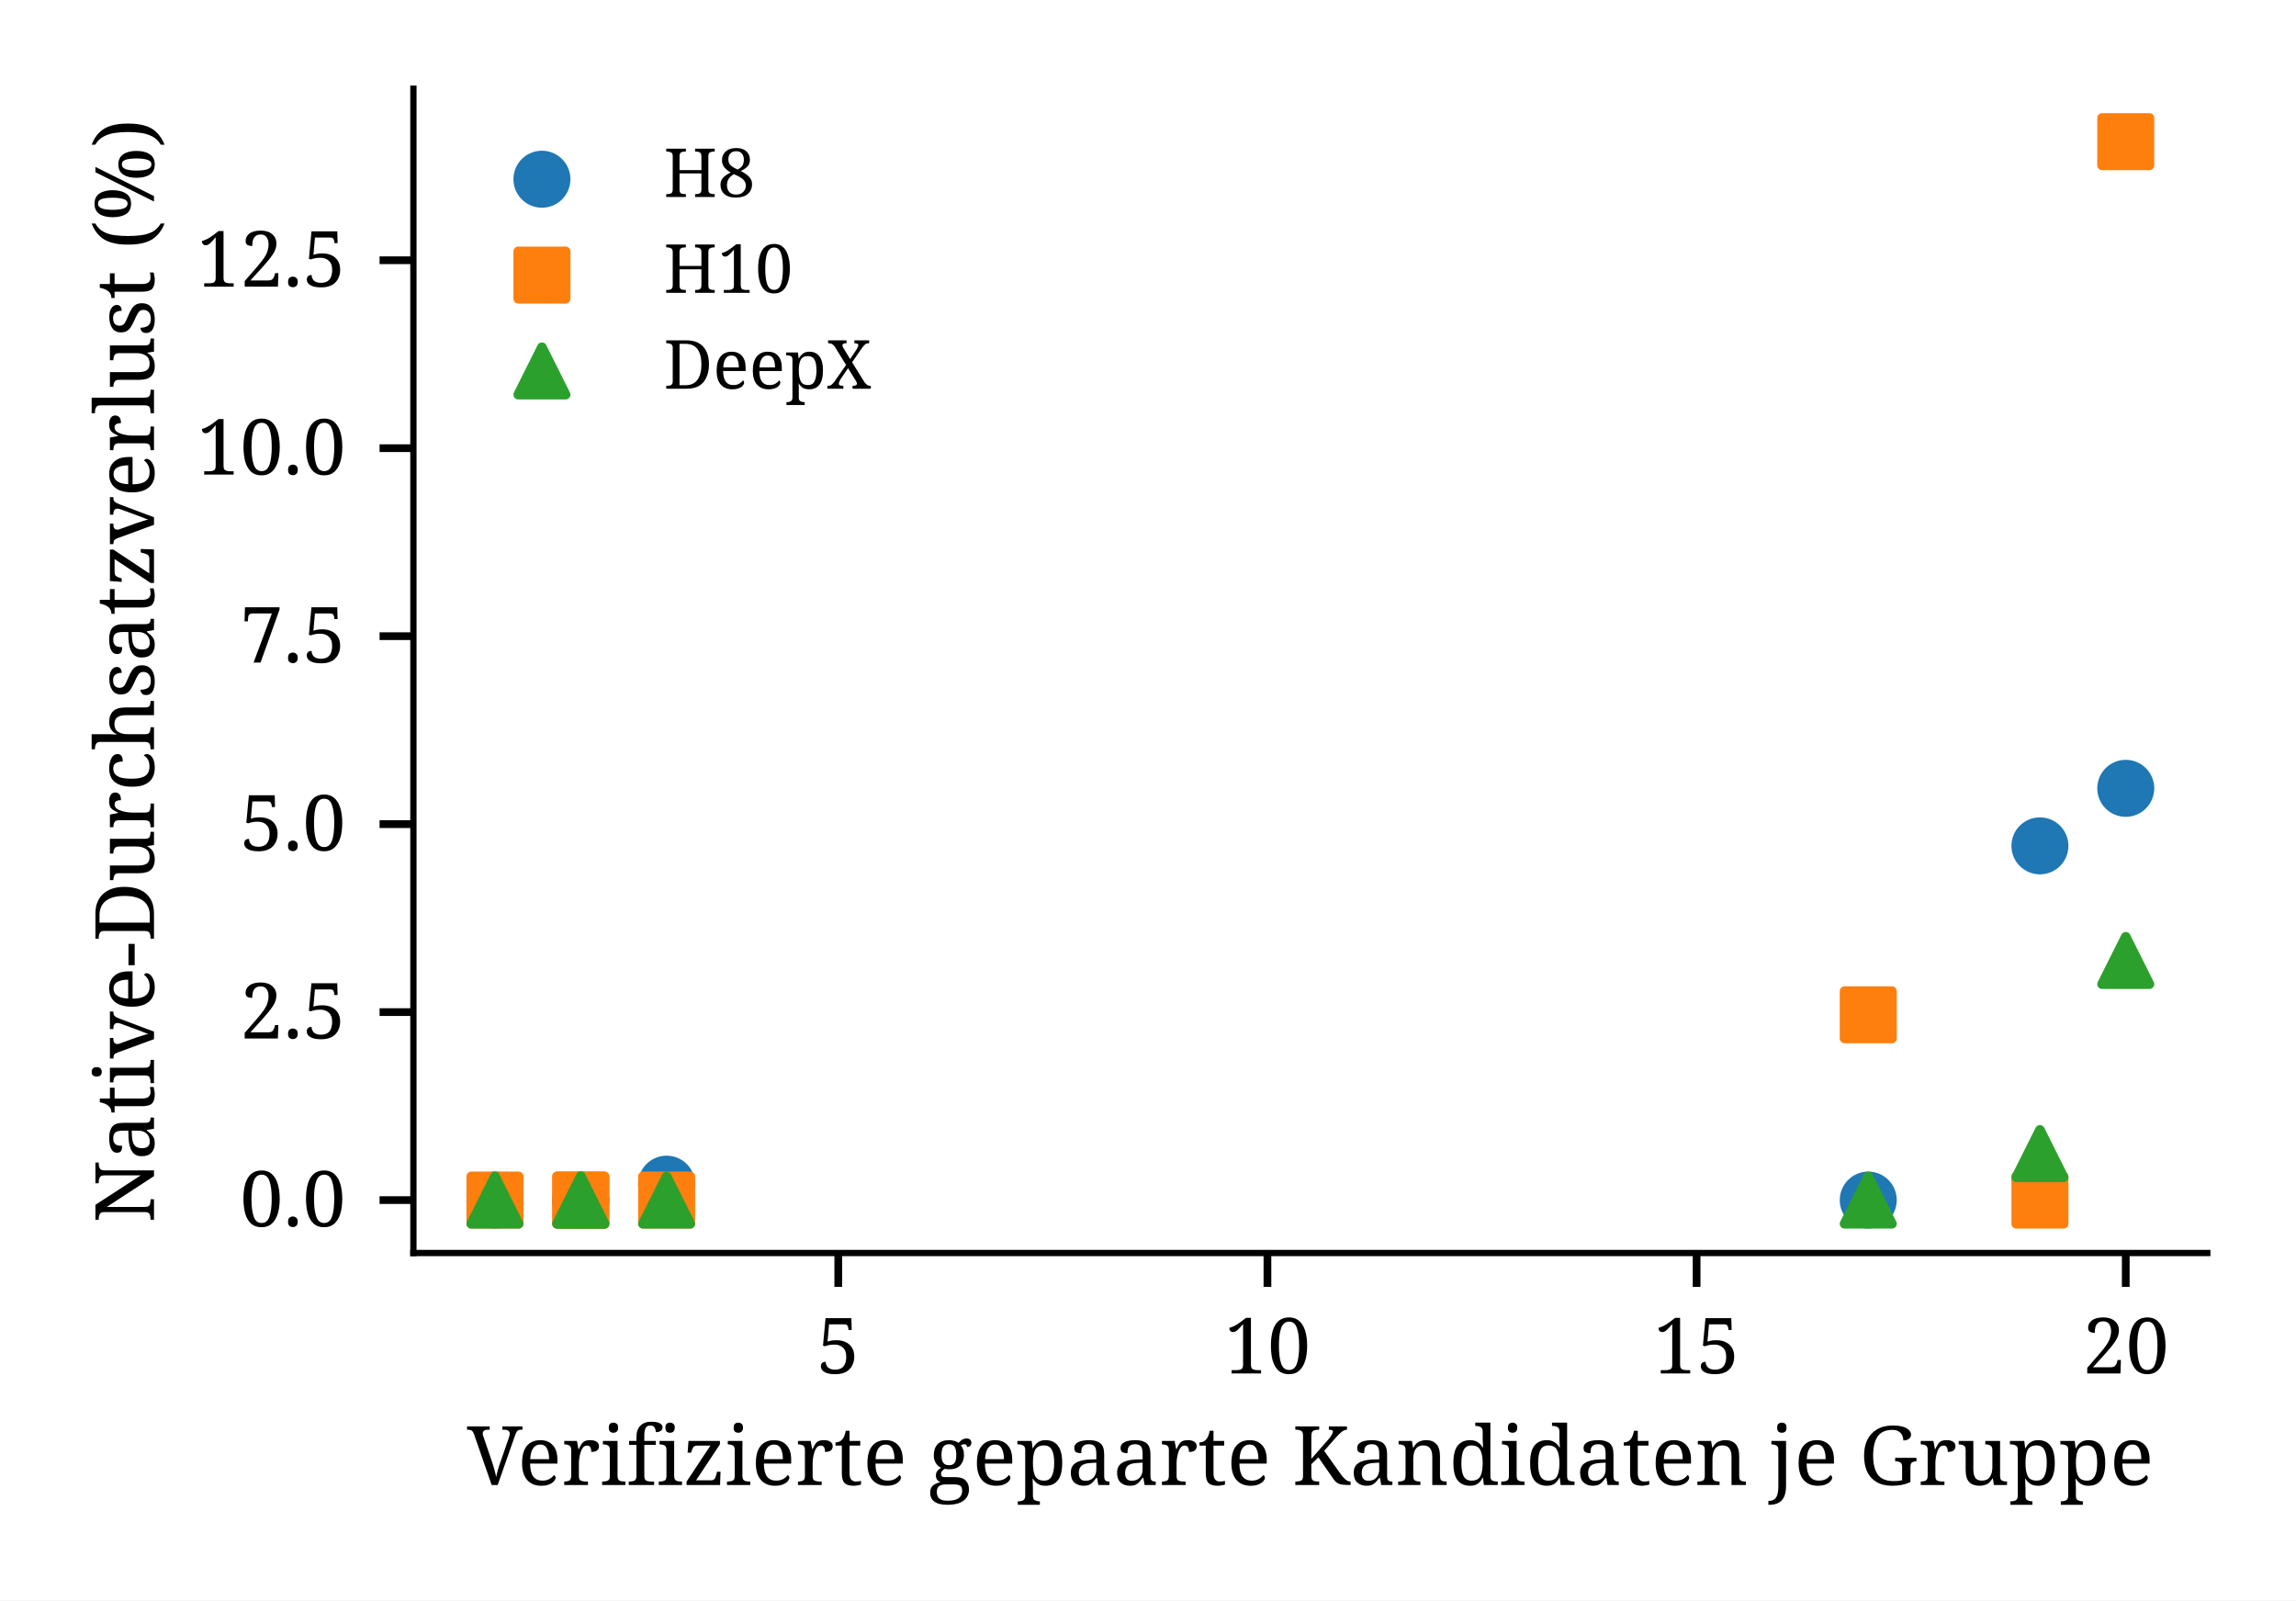
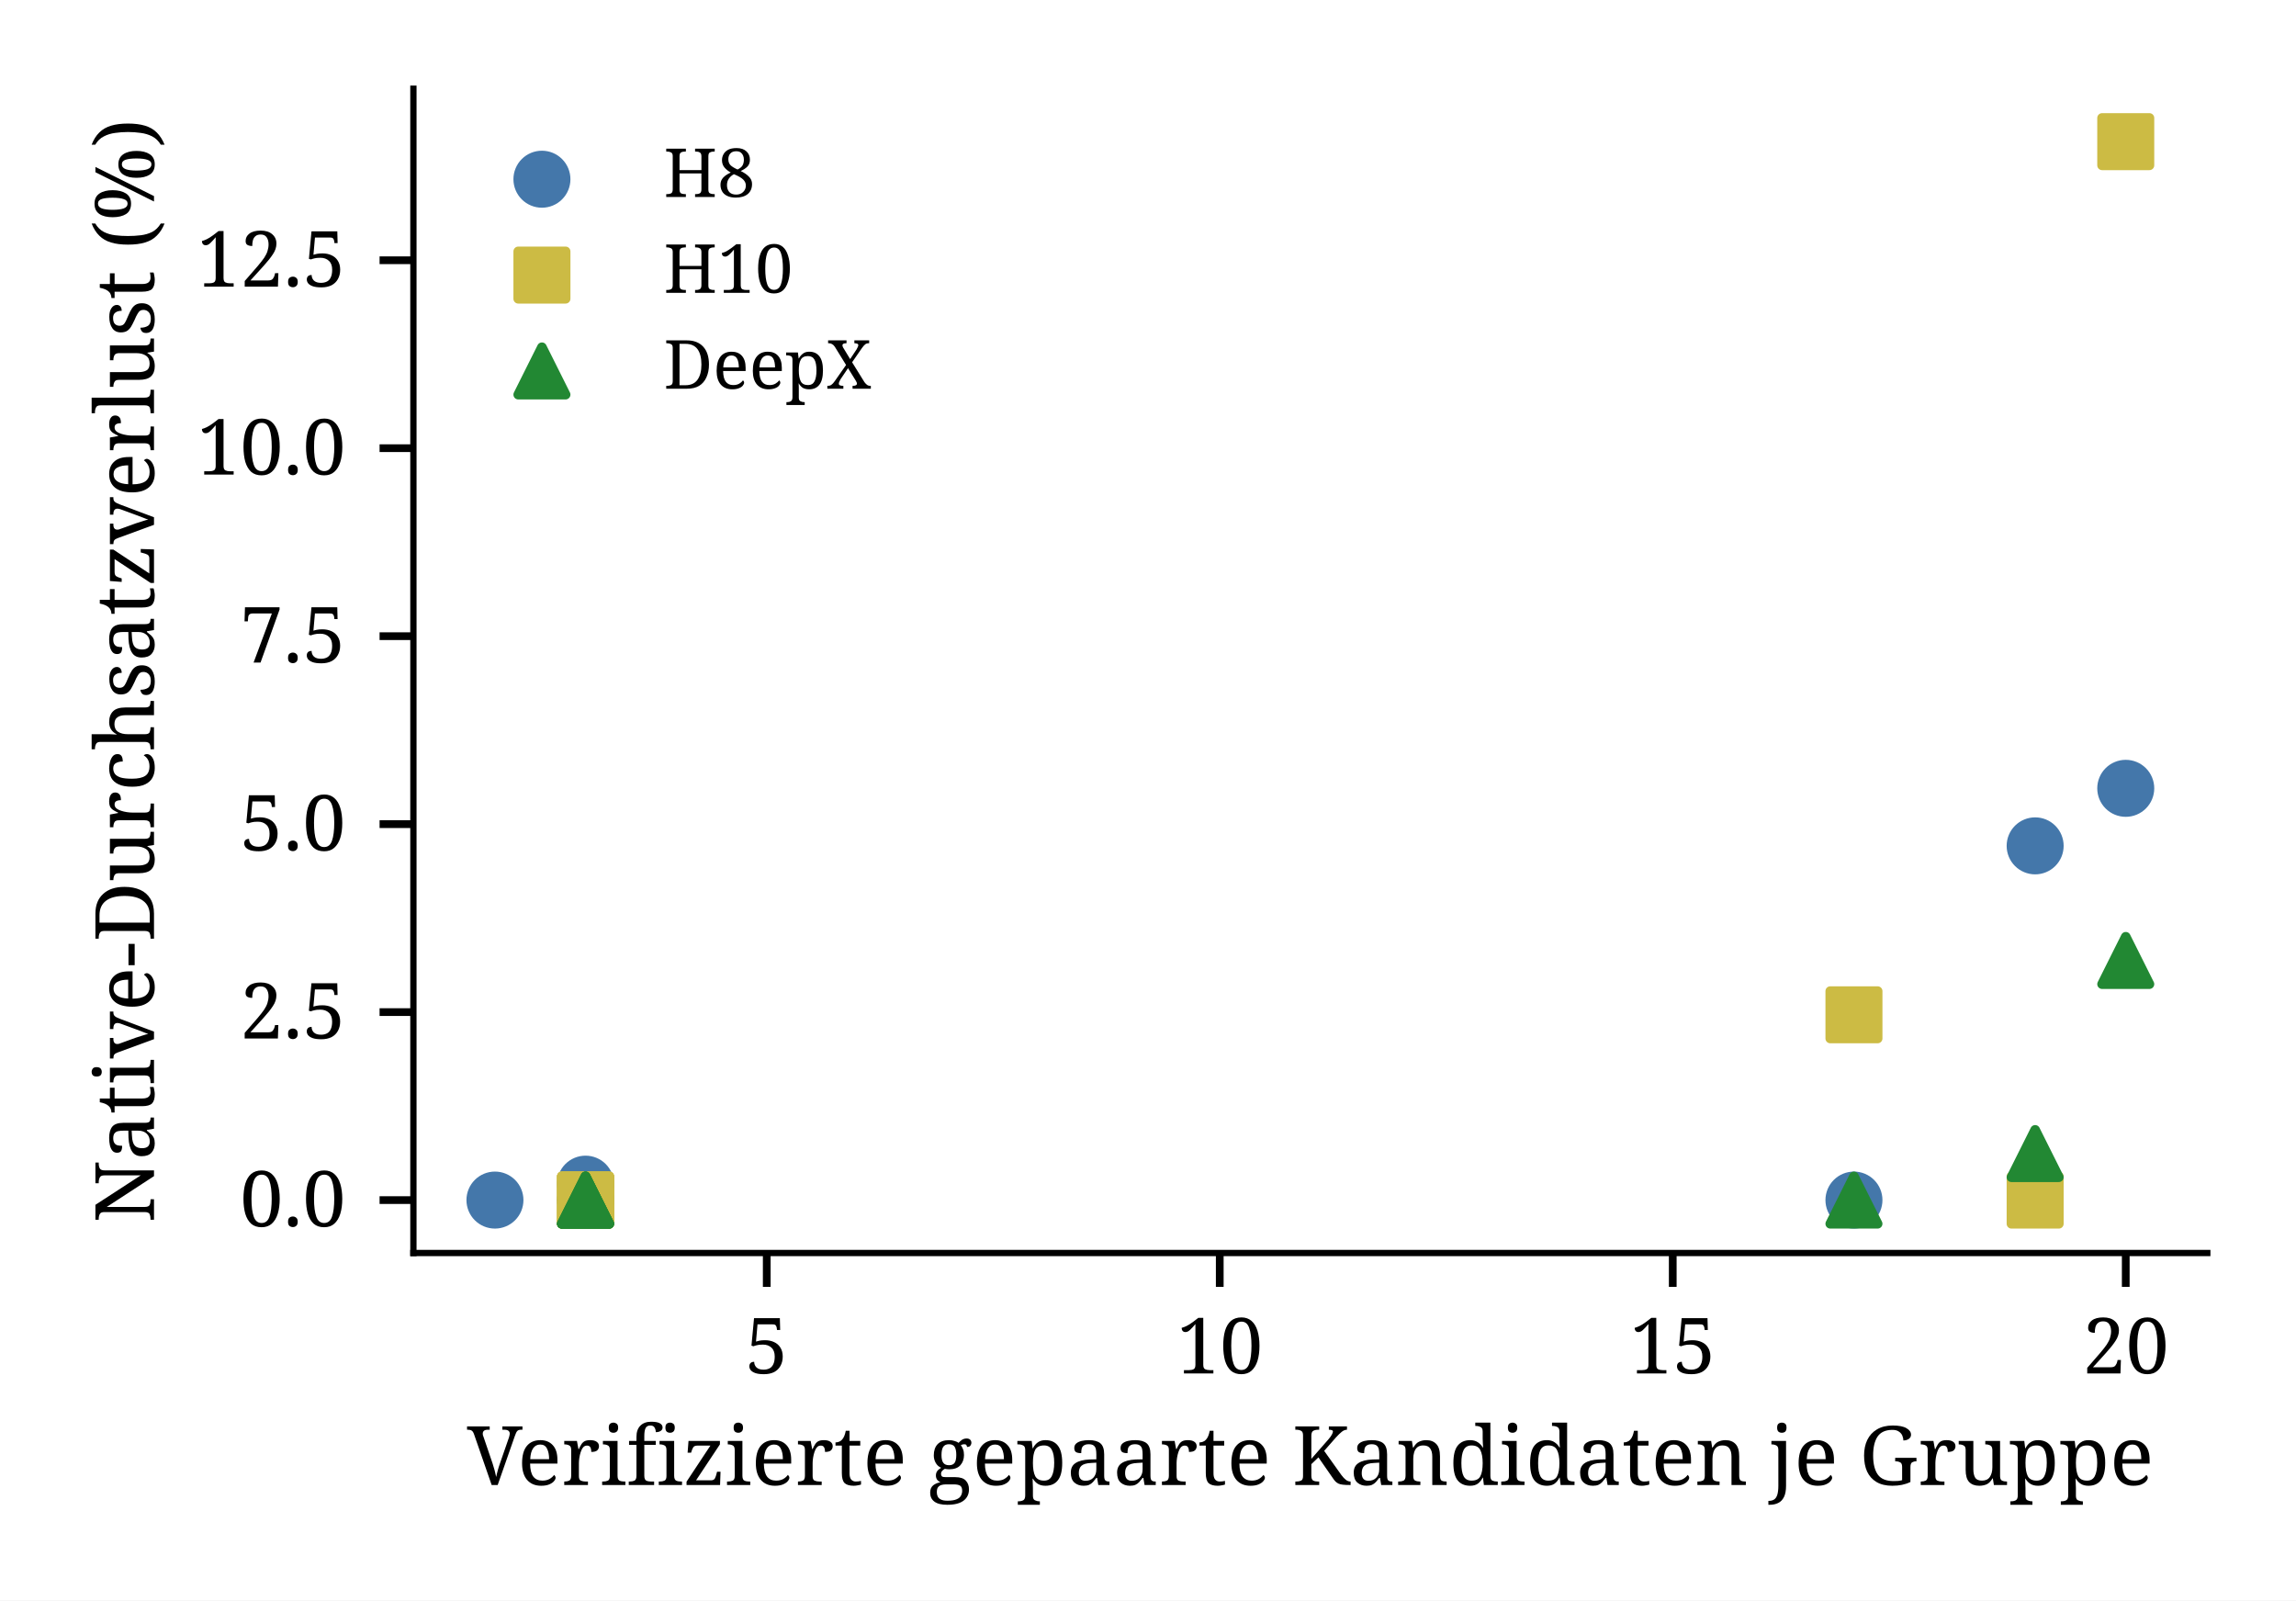
<svg xmlns="http://www.w3.org/2000/svg" xmlns:xlink="http://www.w3.org/1999/xlink" width="237.6pt" height="165.6pt" viewBox="0 0 237.6 165.6" version="1.1">
  <defs>
    <style type="text/css">*{stroke-linejoin: round; stroke-linecap: butt}</style>
  </defs>
  <g id="figure_1">
    <g id="patch_1">
      <path d="M 0 165.6  L 237.6 165.6  L 237.6 0  L 0 0  z " style="fill: #ffffff" />
    </g>
    <g id="axes_1">
      <g id="patch_2">
        <path d="M 42.781 129.648  L 228.42 129.648  L 228.42 9.18  L 42.781 9.18  z " style="fill: #ffffff" />
      </g>
      <g id="matplotlib.axis_1">
        <g id="xtick_1">
          <g id="line2d_1">
            <defs>
              <path id="m5aab3f3cba" d="M 0 0  L 0 3.5  " style="stroke: #000000; stroke-width: 0.8" />
            </defs>
            <g>
-               <use xlink:href="#m5aab3f3cba" x="86.748" y="129.648" style="stroke: #000000; stroke-width: 0.8" />
+               <use xlink:href="#m5aab3f3cba" x="79.346" y="129.648" style="stroke: #000000; stroke-width: 0.8" />
            </g>
          </g>
          <g id="text_1">
-             <text style="font-size: 8px; font-family: 'STIXGeneral', serif; text-anchor: middle" x="86.748" y="142.111" transform="rotate(-0 86.74832 142.1113)">5</text>
+             <text style="font-size: 8px; font-family: 'STIXGeneral', serif; text-anchor: middle" x="79.346" y="142.111" transform="rotate(-0 79.34646 142.1113)">5</text>
          </g>
        </g>
        <g id="xtick_2">
          <g id="line2d_2">
            <g>
-               <use xlink:href="#m5aab3f3cba" x="131.16" y="129.648" style="stroke: #000000; stroke-width: 0.8" />
+               <use xlink:href="#m5aab3f3cba" x="126.225" y="129.648" style="stroke: #000000; stroke-width: 0.8" />
            </g>
          </g>
          <g id="text_2">
-             <text style="font-size: 8px; font-family: 'STIXGeneral', serif; text-anchor: middle" x="131.16" y="142.111" transform="rotate(-0 131.1595 142.1113)">10</text>
+             <text style="font-size: 8px; font-family: 'STIXGeneral', serif; text-anchor: middle" x="126.225" y="142.111" transform="rotate(-0 126.2249 142.1113)">10</text>
          </g>
        </g>
        <g id="xtick_3">
          <g id="line2d_3">
            <g>
-               <use xlink:href="#m5aab3f3cba" x="175.571" y="129.648" style="stroke: #000000; stroke-width: 0.8" />
+               <use xlink:href="#m5aab3f3cba" x="173.103" y="129.648" style="stroke: #000000; stroke-width: 0.8" />
            </g>
          </g>
          <g id="text_3">
-             <text style="font-size: 8px; font-family: 'STIXGeneral', serif; text-anchor: middle" x="175.571" y="142.111" transform="rotate(-0 175.5707 142.1113)">15</text>
+             <text style="font-size: 8px; font-family: 'STIXGeneral', serif; text-anchor: middle" x="173.103" y="142.111" transform="rotate(-0 173.1034 142.1113)">15</text>
          </g>
        </g>
        <g id="xtick_4">
          <g id="line2d_4">
            <g>
              <use xlink:href="#m5aab3f3cba" x="219.982" y="129.648" style="stroke: #000000; stroke-width: 0.8" />
            </g>
          </g>
          <g id="text_4">
            <text style="font-size: 8px; font-family: 'STIXGeneral', serif; text-anchor: middle" x="219.982" y="142.111" transform="rotate(-0 219.9819 142.1113)">20</text>
          </g>
        </g>
        <g id="text_5">
          <text style="font-size: 8.5px; font-family: 'STIXGeneral', serif; text-anchor: middle" x="135.601" y="153.653" transform="rotate(-0 135.6006 153.6527)">Verifizierte gepaarte Kandidaten je Gruppe</text>
        </g>
      </g>
      <g id="matplotlib.axis_2">
        <g id="ytick_1">
          <g id="line2d_5">
            <defs>
              <path id="m6e11c9a4c9" d="M 0 0  L -3.5 0  " style="stroke: #000000; stroke-width: 0.8" />
            </defs>
            <g>
              <use xlink:href="#m6e11c9a4c9" x="42.781" y="124.172" style="stroke: #000000; stroke-width: 0.8" />
            </g>
          </g>
          <g id="text_6">
            <text style="font-size: 8px; font-family: 'STIXGeneral', serif; text-anchor: end" x="35.781" y="126.904" transform="rotate(-0 35.78125 126.9036)">0.0</text>
          </g>
        </g>
        <g id="ytick_2">
          <g id="line2d_6">
            <g>
              <use xlink:href="#m6e11c9a4c9" x="42.781" y="104.722" style="stroke: #000000; stroke-width: 0.8" />
            </g>
          </g>
          <g id="text_7">
            <text style="font-size: 8px; font-family: 'STIXGeneral', serif; text-anchor: end" x="35.781" y="107.454" transform="rotate(-0 35.78125 107.4543)">2.5</text>
          </g>
        </g>
        <g id="ytick_3">
          <g id="line2d_7">
            <g>
              <use xlink:href="#m6e11c9a4c9" x="42.781" y="85.273" style="stroke: #000000; stroke-width: 0.8" />
            </g>
          </g>
          <g id="text_8">
            <text style="font-size: 8px; font-family: 'STIXGeneral', serif; text-anchor: end" x="35.781" y="88.005" transform="rotate(-0 35.78125 88.0051)">5.0</text>
          </g>
        </g>
        <g id="ytick_4">
          <g id="line2d_8">
            <g>
              <use xlink:href="#m6e11c9a4c9" x="42.781" y="65.824" style="stroke: #000000; stroke-width: 0.8" />
            </g>
          </g>
          <g id="text_9">
            <text style="font-size: 8px; font-family: 'STIXGeneral', serif; text-anchor: end" x="35.781" y="68.556" transform="rotate(-0 35.78125 68.55586)">7.5</text>
          </g>
        </g>
        <g id="ytick_5">
          <g id="line2d_9">
            <g>
              <use xlink:href="#m6e11c9a4c9" x="42.781" y="46.375" style="stroke: #000000; stroke-width: 0.8" />
            </g>
          </g>
          <g id="text_10">
            <text style="font-size: 8px; font-family: 'STIXGeneral', serif; text-anchor: end" x="35.781" y="49.107" transform="rotate(-0 35.78125 49.10662)">10.0</text>
          </g>
        </g>
        <g id="ytick_6">
          <g id="line2d_10">
            <g>
              <use xlink:href="#m6e11c9a4c9" x="42.781" y="26.926" style="stroke: #000000; stroke-width: 0.8" />
            </g>
          </g>
          <g id="text_11">
            <text style="font-size: 8px; font-family: 'STIXGeneral', serif; text-anchor: end" x="35.781" y="29.657" transform="rotate(-0 35.78125 29.65738)">12.5</text>
          </g>
        </g>
        <g id="text_12">
          <text style="font-size: 8.5px; font-family: 'STIXGeneral', serif; text-anchor: middle" x="15.936" y="69.414" transform="rotate(-90 15.93648 69.41375)">Native-Durchsatzverlust (%)</text>
        </g>
      </g>
      <g id="PathCollection_1">
        <defs>
-           <path id="mf24a91837c" d="M 0 2.449  C 0.65 2.449 1.273 2.191 1.732 1.732  C 2.191 1.273 2.449 0.65 2.449 0  C 2.449 -0.65 2.191 -1.273 1.732 -1.732  C 1.273 -2.191 0.65 -2.449 0 -2.449  C -0.65 -2.449 -1.273 -2.191 -1.732 -1.732  C -2.191 -1.273 -2.449 -0.65 -2.449 0  C -2.449 0.65 -2.191 1.273 -1.732 1.732  C -1.273 2.191 -0.65 2.449 0 2.449  z " style="stroke: #1f77b4" />
+           <path id="m725cce0bce" d="M 0 2.449  C 0.65 2.449 1.273 2.191 1.732 1.732  C 2.191 1.273 2.449 0.65 2.449 0  C 2.449 -0.65 2.191 -1.273 1.732 -1.732  C 1.273 -2.191 0.65 -2.449 0 -2.449  C -0.65 -2.449 -1.273 -2.191 -1.732 -1.732  C -2.191 -1.273 -2.449 -0.65 -2.449 0  C -2.449 0.65 -2.191 1.273 -1.732 1.732  C -1.273 2.191 -0.65 2.449 0 2.449  z " style="stroke: #4477aa" />
        </defs>
        <g clip-path="url(#p2e5be1988f)">
-           <use xlink:href="#mf24a91837c" x="193.335" y="124.172" style="fill: #1f77b4; stroke: #1f77b4" />
-           <use xlink:href="#mf24a91837c" x="219.982" y="81.568" style="fill: #1f77b4; stroke: #1f77b4" />
-           <use xlink:href="#mf24a91837c" x="211.1" y="87.521" style="fill: #1f77b4; stroke: #1f77b4" />
-           <use xlink:href="#mf24a91837c" x="60.102" y="124.172" style="fill: #1f77b4; stroke: #1f77b4" />
-           <use xlink:href="#mf24a91837c" x="68.984" y="122.525" style="fill: #1f77b4; stroke: #1f77b4" />
-           <use xlink:href="#mf24a91837c" x="60.102" y="124.172" style="fill: #1f77b4; stroke: #1f77b4" />
-           <use xlink:href="#mf24a91837c" x="51.219" y="124.172" style="fill: #1f77b4; stroke: #1f77b4" />
+           <use xlink:href="#m725cce0bce" x="191.855" y="124.172" style="fill: #4477aa; stroke: #4477aa" />
+           <use xlink:href="#m725cce0bce" x="219.982" y="81.568" style="fill: #4477aa; stroke: #4477aa" />
+           <use xlink:href="#m725cce0bce" x="210.606" y="87.521" style="fill: #4477aa; stroke: #4477aa" />
+           <use xlink:href="#m725cce0bce" x="60.595" y="124.172" style="fill: #4477aa; stroke: #4477aa" />
+           <use xlink:href="#m725cce0bce" x="60.595" y="122.525" style="fill: #4477aa; stroke: #4477aa" />
+           <use xlink:href="#m725cce0bce" x="60.595" y="124.172" style="fill: #4477aa; stroke: #4477aa" />
+           <use xlink:href="#m725cce0bce" x="51.219" y="124.172" style="fill: #4477aa; stroke: #4477aa" />
        </g>
      </g>
      <g id="PathCollection_2">
+         <path d="M 0 168.049  C 0.65 168.049 1.273 167.791 1.732 167.332  C 2.191 166.873 2.449 166.25 2.449 165.6  C 2.449 164.95 2.191 164.327 1.732 163.868  C 1.273 163.409 0.65 163.151 0 163.151  C -0.65 163.151 -1.273 163.409 -1.732 163.868  C -2.191 164.327 -2.449 164.95 -2.449 165.6  C -2.449 166.25 -2.191 166.873 -1.732 167.332  C -1.273 167.791 -0.65 168.049 0 168.049  " clip-path="url(#p2e5be1988f)" style="fill: none; stroke: #4477aa" />
+       </g>
+       <g id="PathCollection_3">
        <defs>
-           <path id="mb218f31bc5" d="M -2.449 2.449  L 2.449 2.449  L 2.449 -2.449  L -2.449 -2.449  z " style="stroke: #ff7f0e" />
+           <path id="m58dc96d6e2" d="M -2.449 2.449  L 2.449 2.449  L 2.449 -2.449  L -2.449 -2.449  z " style="stroke: #ccbb44" />
        </defs>
        <g clip-path="url(#p2e5be1988f)">
-           <use xlink:href="#mb218f31bc5" x="193.335" y="105" style="fill: #ff7f0e; stroke: #ff7f0e" />
-           <use xlink:href="#mb218f31bc5" x="219.982" y="14.656" style="fill: #ff7f0e; stroke: #ff7f0e" />
-           <use xlink:href="#mb218f31bc5" x="211.1" y="124.172" style="fill: #ff7f0e; stroke: #ff7f0e" />
-           <use xlink:href="#mb218f31bc5" x="60.102" y="124.172" style="fill: #ff7f0e; stroke: #ff7f0e" />
-           <use xlink:href="#mb218f31bc5" x="68.984" y="124.172" style="fill: #ff7f0e; stroke: #ff7f0e" />
-           <use xlink:href="#mb218f31bc5" x="60.102" y="124.172" style="fill: #ff7f0e; stroke: #ff7f0e" />
-           <use xlink:href="#mb218f31bc5" x="51.219" y="124.172" style="fill: #ff7f0e; stroke: #ff7f0e" />
-         </g>
-       </g>
-       <g id="PathCollection_3">
+           <use xlink:href="#m58dc96d6e2" x="191.855" y="105" style="fill: #ccbb44; stroke: #ccbb44" />
+           <use xlink:href="#m58dc96d6e2" x="219.982" y="14.656" style="fill: #ccbb44; stroke: #ccbb44" />
+           <use xlink:href="#m58dc96d6e2" x="210.606" y="124.172" style="fill: #ccbb44; stroke: #ccbb44" />
+           <use xlink:href="#m58dc96d6e2" x="60.595" y="124.172" style="fill: #ccbb44; stroke: #ccbb44" />
+           <use xlink:href="#m58dc96d6e2" x="60.595" y="124.172" style="fill: #ccbb44; stroke: #ccbb44" />
+           <use xlink:href="#m58dc96d6e2" x="60.595" y="124.172" style="fill: #ccbb44; stroke: #ccbb44" />
+           <use xlink:href="#m58dc96d6e2" x="60.595" y="124.172" style="fill: #ccbb44; stroke: #ccbb44" />
+         </g>
+       </g>
+       <g id="PathCollection_4">
+         <path d="M 2.449 166.6  L 2.449 163.151  L -1 163.151  " clip-path="url(#p2e5be1988f)" style="fill: none; stroke: #ccbb44" />
+       </g>
+       <g id="PathCollection_5">
        <defs>
-           <path id="mfcf6c15b19" d="M 0 -2.449  L -2.449 2.449  L 2.449 2.449  z " style="stroke: #2ca02c" />
+           <path id="mbf45102967" d="M 0 -2.449  L -2.449 2.449  L 2.449 2.449  z " style="stroke: #228833" />
        </defs>
        <g clip-path="url(#p2e5be1988f)">
-           <use xlink:href="#mfcf6c15b19" x="193.335" y="124.172" style="fill: #2ca02c; stroke: #2ca02c" />
-           <use xlink:href="#mfcf6c15b19" x="219.982" y="99.378" style="fill: #2ca02c; stroke: #2ca02c" />
-           <use xlink:href="#mfcf6c15b19" x="211.1" y="119.359" style="fill: #2ca02c; stroke: #2ca02c" />
-           <use xlink:href="#mfcf6c15b19" x="60.102" y="124.172" style="fill: #2ca02c; stroke: #2ca02c" />
-           <use xlink:href="#mfcf6c15b19" x="68.984" y="124.172" style="fill: #2ca02c; stroke: #2ca02c" />
-           <use xlink:href="#mfcf6c15b19" x="60.102" y="124.172" style="fill: #2ca02c; stroke: #2ca02c" />
-           <use xlink:href="#mfcf6c15b19" x="51.219" y="124.172" style="fill: #2ca02c; stroke: #2ca02c" />
-         </g>
+           <use xlink:href="#mbf45102967" x="191.855" y="124.172" style="fill: #228833; stroke: #228833" />
+           <use xlink:href="#mbf45102967" x="219.982" y="99.378" style="fill: #228833; stroke: #228833" />
+           <use xlink:href="#mbf45102967" x="210.606" y="119.359" style="fill: #228833; stroke: #228833" />
+           <use xlink:href="#mbf45102967" x="60.595" y="124.172" style="fill: #228833; stroke: #228833" />
+           <use xlink:href="#mbf45102967" x="60.595" y="124.172" style="fill: #228833; stroke: #228833" />
+           <use xlink:href="#mbf45102967" x="60.595" y="124.172" style="fill: #228833; stroke: #228833" />
+           <use xlink:href="#mbf45102967" x="60.595" y="124.172" style="fill: #228833; stroke: #228833" />
+         </g>
+       </g>
+       <g id="PathCollection_6">
+         <path d="M 0 163.151  L -1 165.151  M 1.725 166.6  L 0 163.151  " clip-path="url(#p2e5be1988f)" style="fill: none; stroke: #228833" />
      </g>
      <g id="patch_3">
        <path d="M 42.781 129.648  L 42.781 9.18  " style="fill: none; stroke: #000000; stroke-width: 0.65; stroke-linejoin: miter; stroke-linecap: square" />
      </g>
      <g id="patch_4">
        <path d="M 42.781 129.648  L 228.42 129.648  " style="fill: none; stroke: #000000; stroke-width: 0.65; stroke-linejoin: miter; stroke-linecap: square" />
      </g>
      <g id="legend_1">
-         <g id="PathCollection_4">
+         <g id="PathCollection_7">
          <g>
-             <use xlink:href="#mf24a91837c" x="56.081" y="18.543" style="fill: #1f77b4; stroke: #1f77b4" />
+             <use xlink:href="#m725cce0bce" x="56.081" y="18.543" style="fill: #4477aa; stroke: #4477aa" />
          </g>
        </g>
        <g id="text_13">
          <text style="font-size: 7px; font-family: 'STIXGeneral', serif; text-anchor: start" x="68.681" y="20.38" transform="rotate(-0 68.68125 20.38)">H8</text>
        </g>
-         <g id="PathCollection_5">
+         <g id="PathCollection_8">
          <g>
-             <use xlink:href="#mb218f31bc5" x="56.081" y="28.462" style="fill: #ff7f0e; stroke: #ff7f0e" />
+             <use xlink:href="#m58dc96d6e2" x="56.081" y="28.462" style="fill: #ccbb44; stroke: #ccbb44" />
          </g>
        </g>
        <g id="text_14">
          <text style="font-size: 7px; font-family: 'STIXGeneral', serif; text-anchor: start" x="68.681" y="30.299" transform="rotate(-0 68.68125 30.29922)">H10</text>
        </g>
-         <g id="PathCollection_6">
+         <g id="PathCollection_9">
          <g>
-             <use xlink:href="#mfcf6c15b19" x="56.081" y="38.381" style="fill: #2ca02c; stroke: #2ca02c" />
+             <use xlink:href="#mbf45102967" x="56.081" y="38.381" style="fill: #228833; stroke: #228833" />
          </g>
        </g>
        <g id="text_15">
          <text style="font-size: 7px; font-family: 'STIXGeneral', serif; text-anchor: start" x="68.681" y="40.218" transform="rotate(-0 68.68125 40.21844)">DeepX</text>
        </g>
      </g>
    </g>
  </g>
  <defs>
    <clipPath id="p2e5be1988f">
      <rect x="42.781" y="9.18" width="185.639" height="120.468" />
    </clipPath>
  </defs>
</svg>
